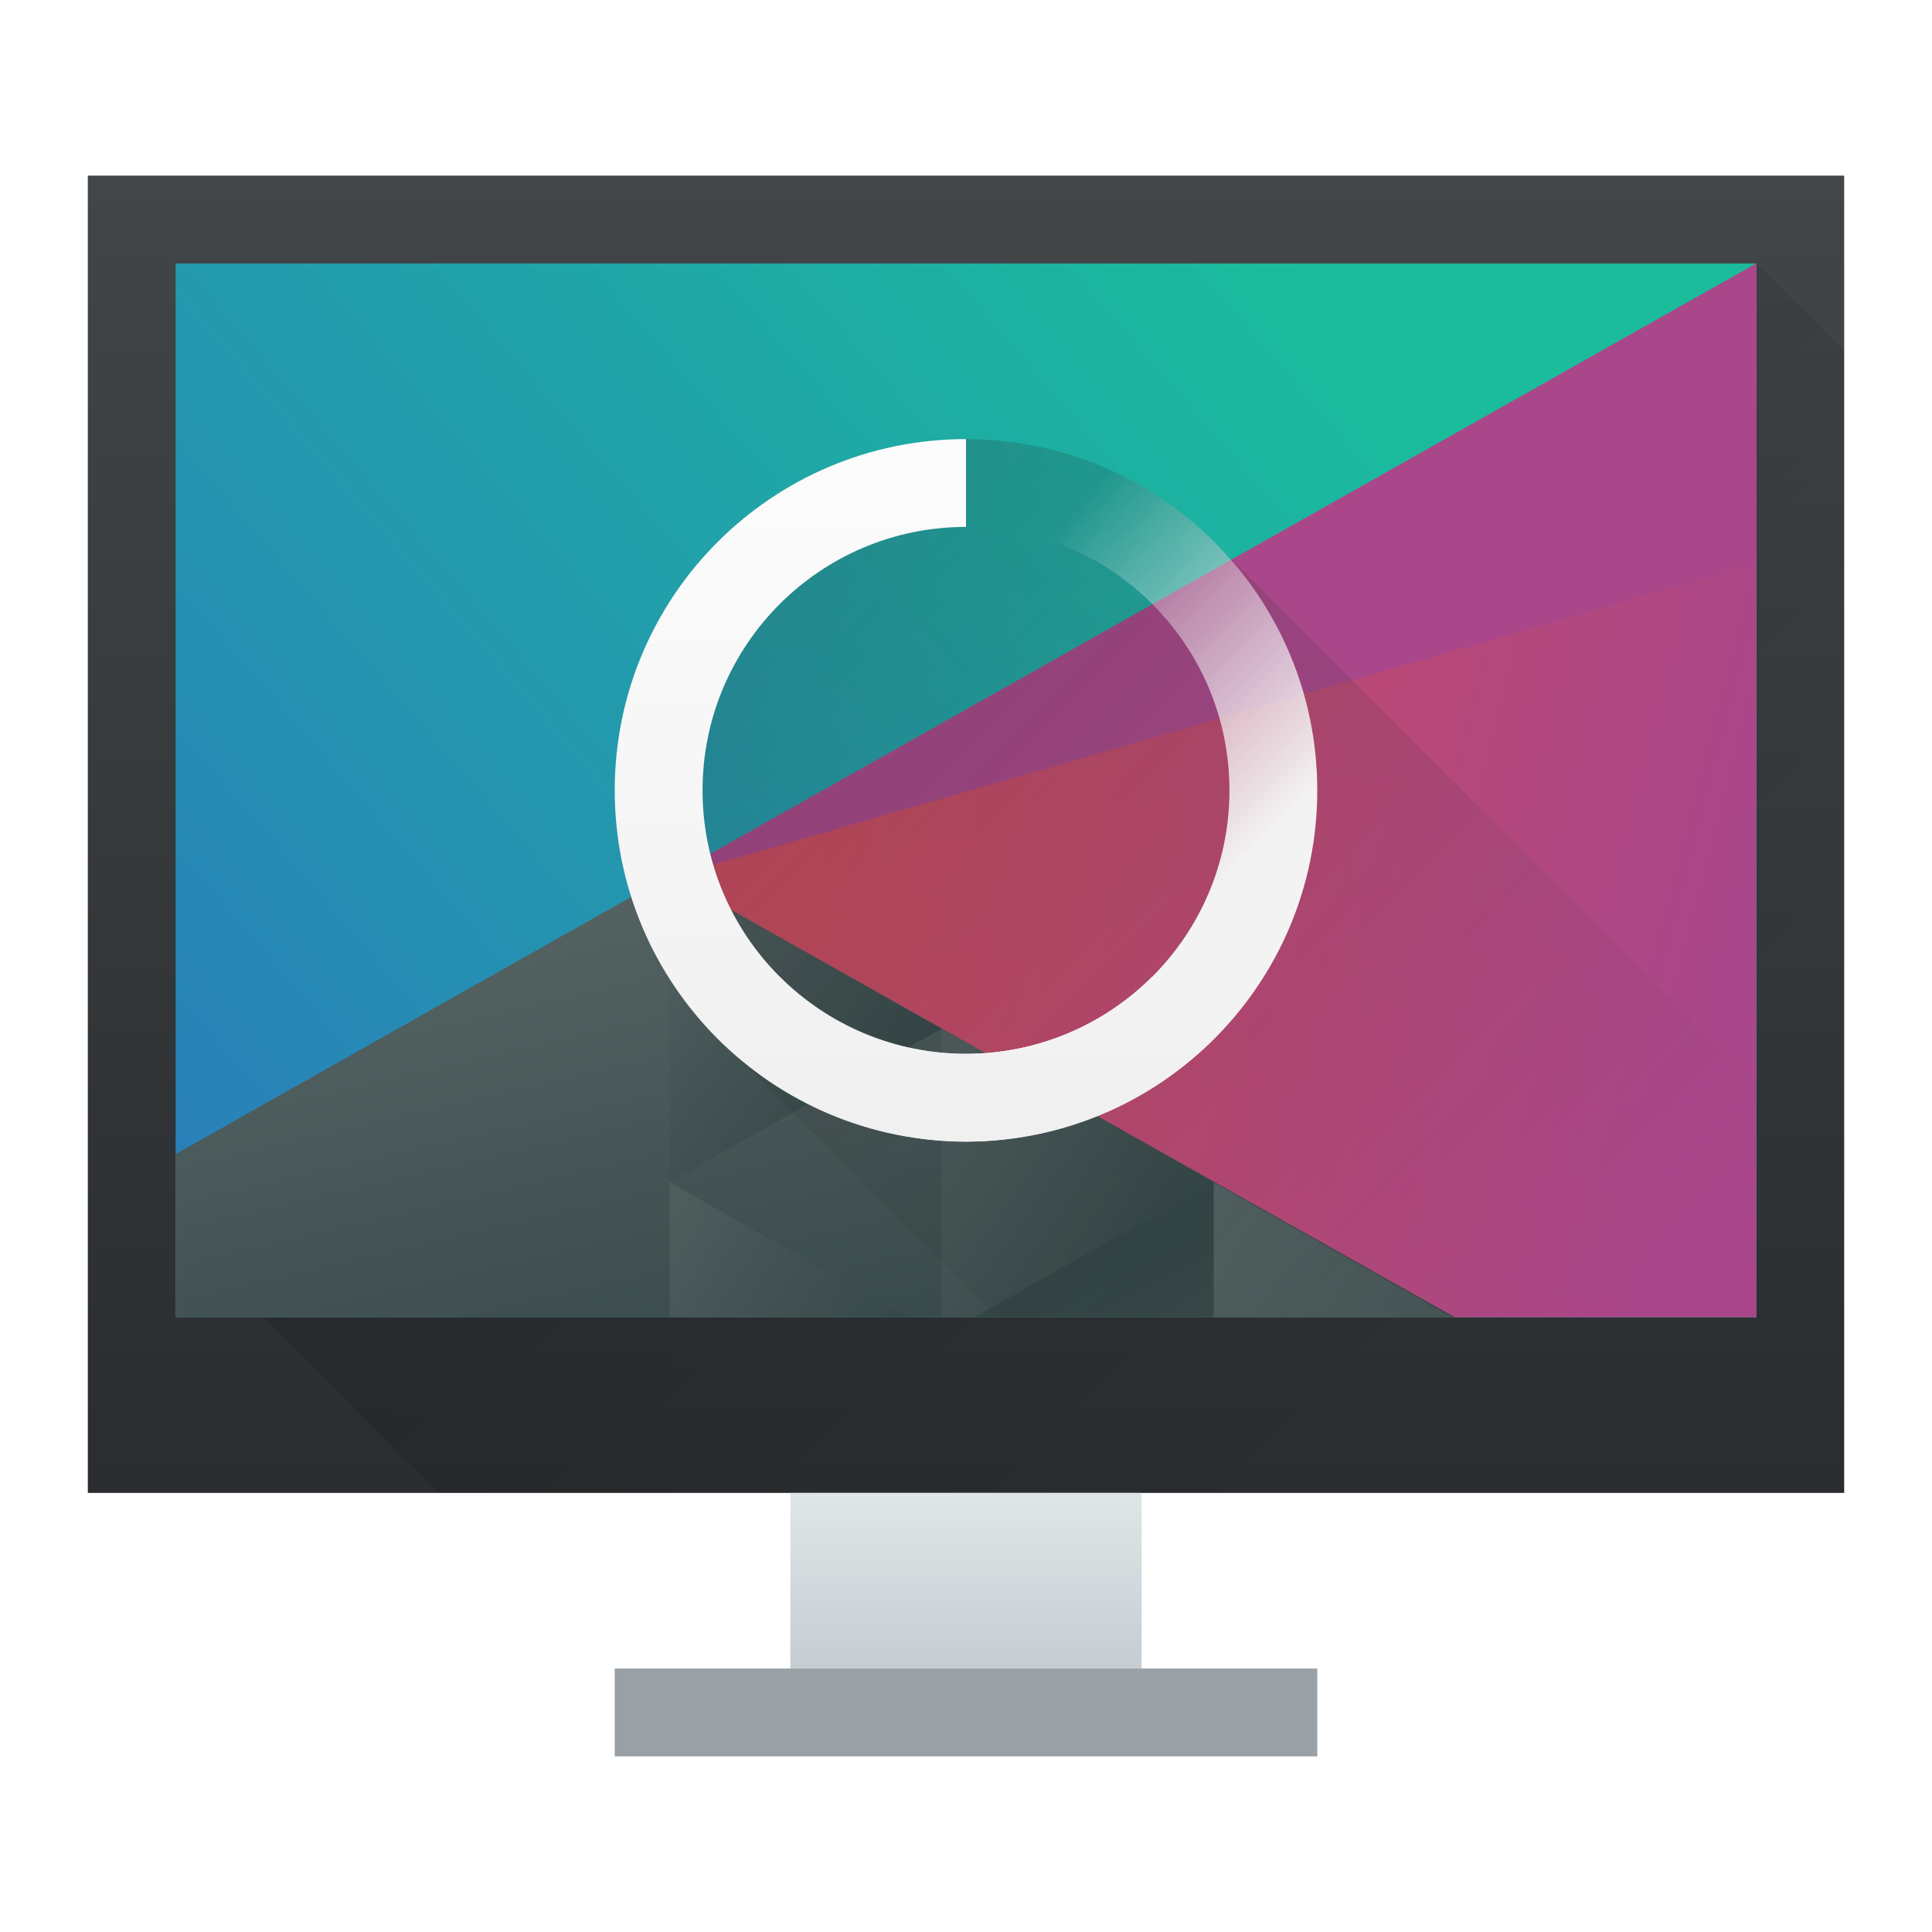
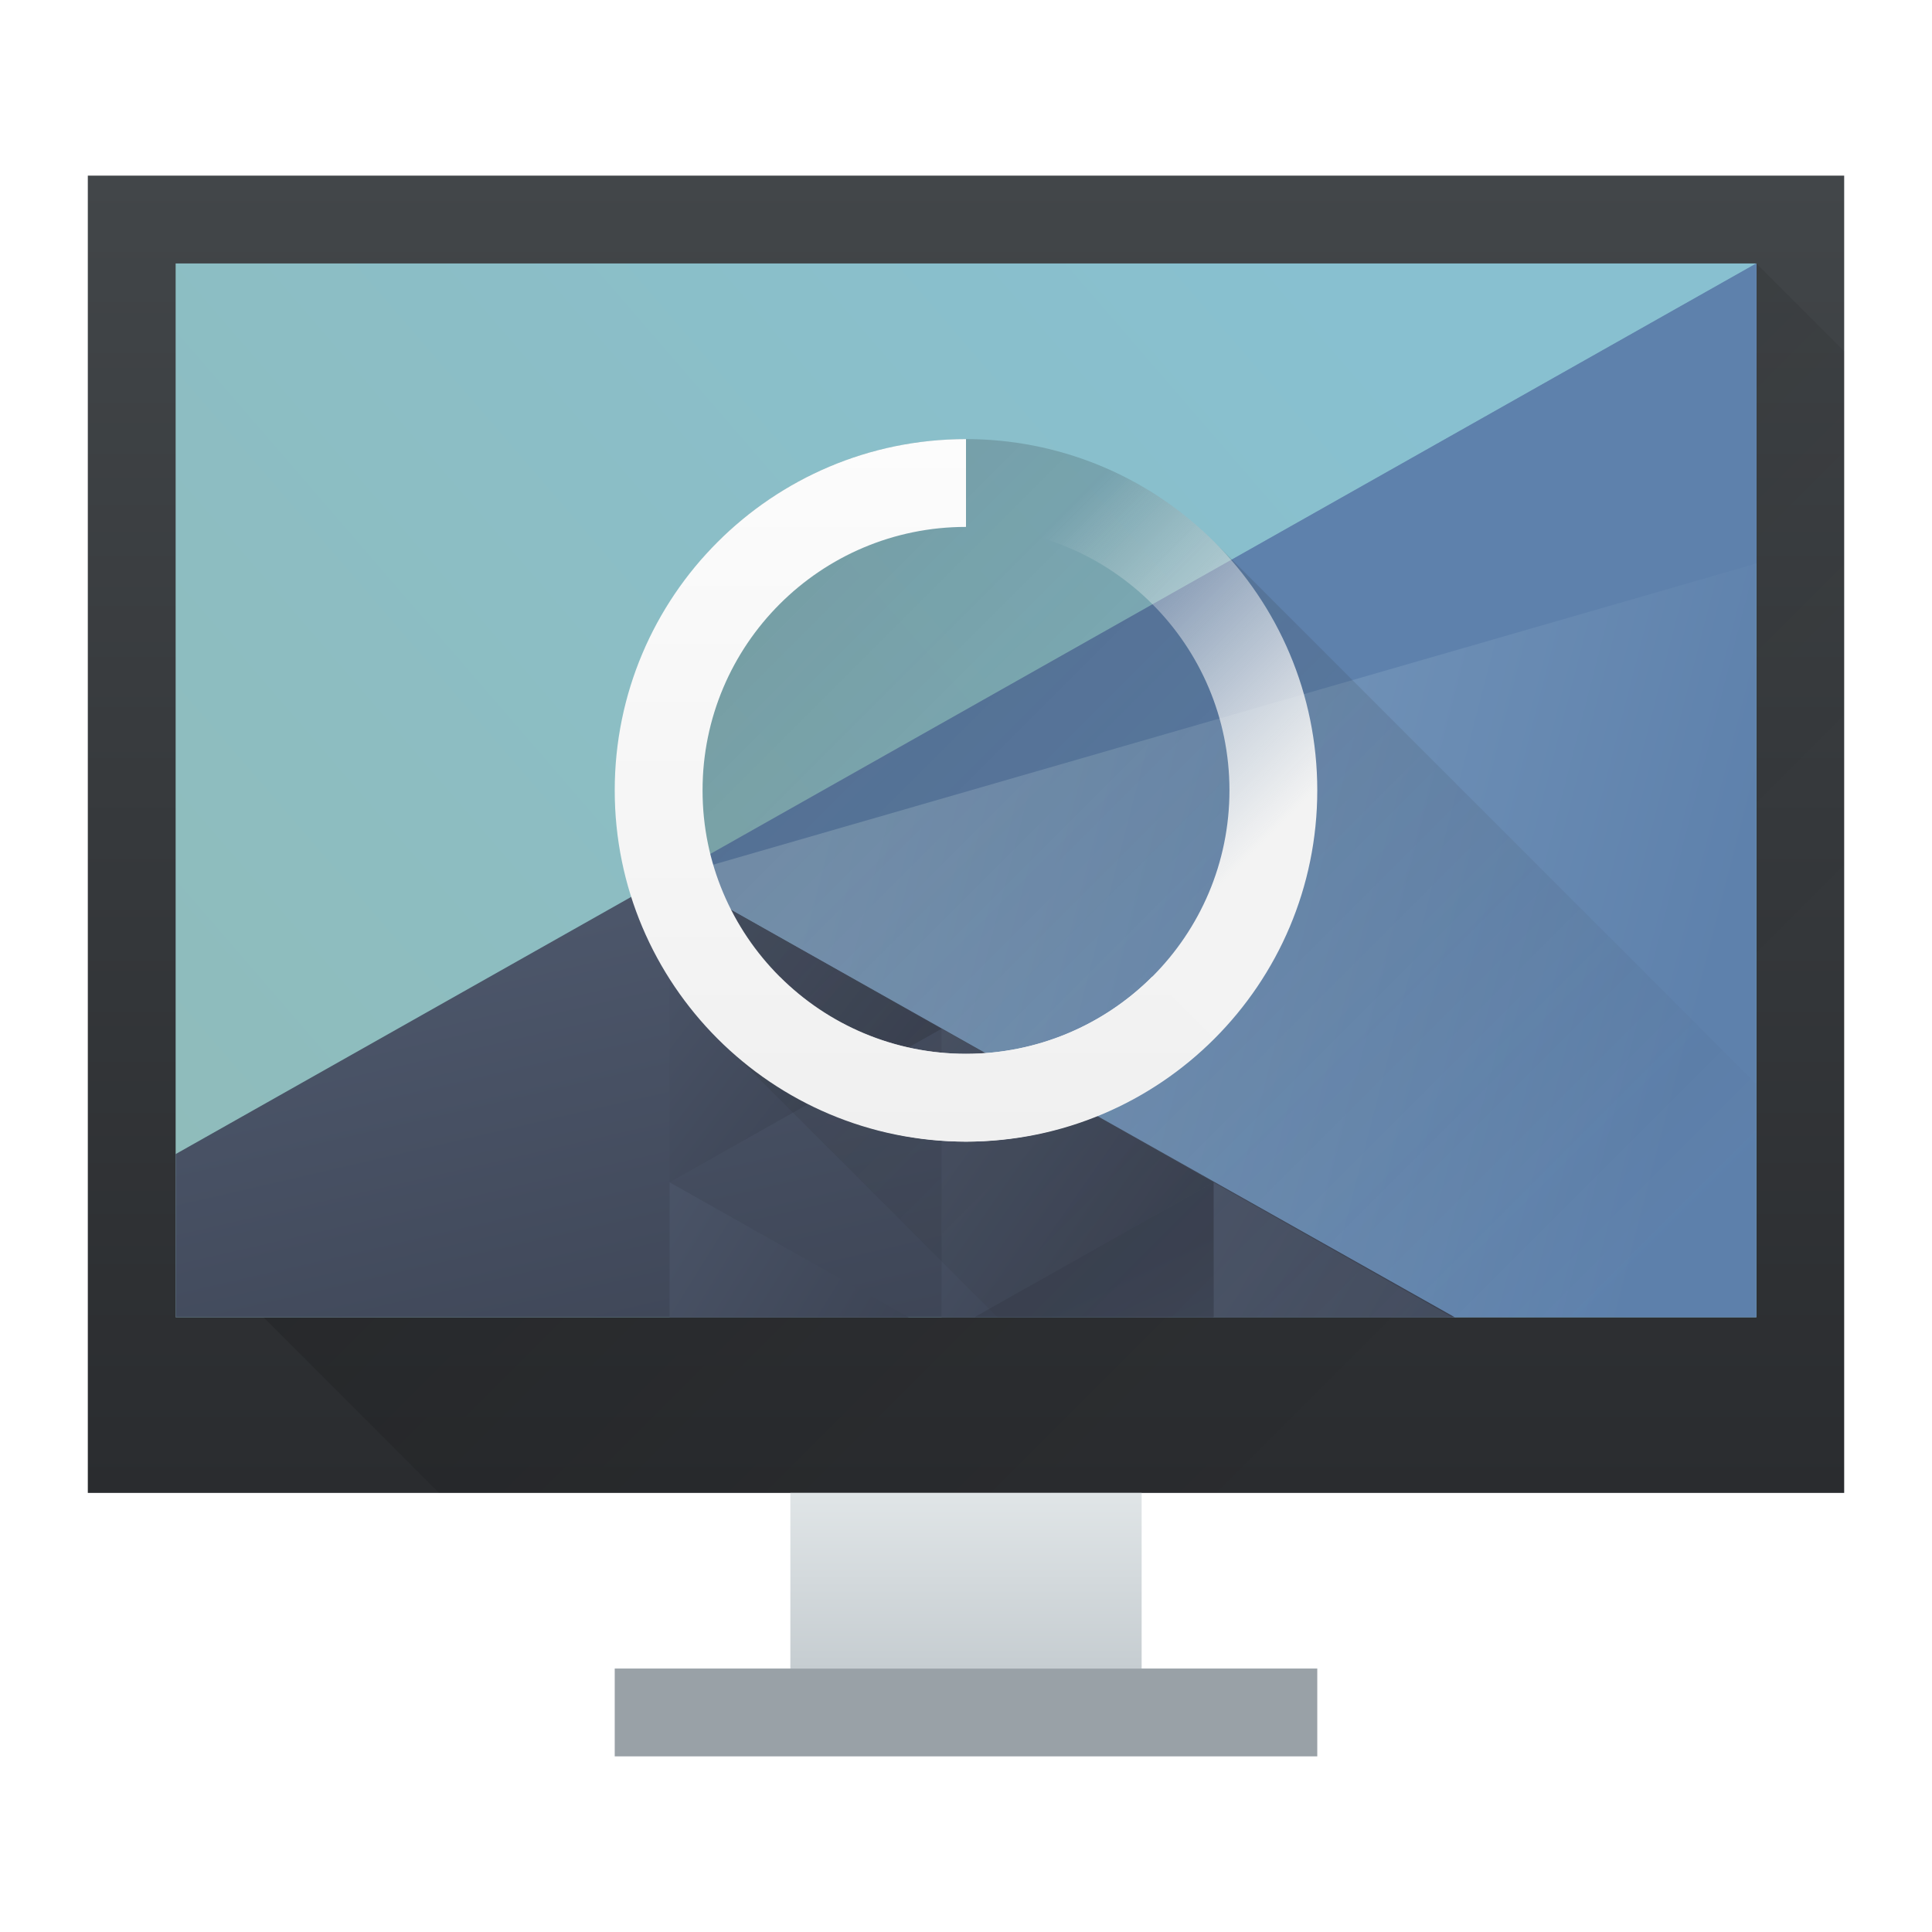
<svg xmlns="http://www.w3.org/2000/svg" xmlns:xlink="http://www.w3.org/1999/xlink" height="22" viewBox="0 0 22 22" width="22">
  <linearGradient id="a" gradientUnits="userSpaceOnUse" x1="7" x2="7" y1="13" y2="5">
    <stop offset="0" stop-color="#f0f0f0" />
    <stop offset="1" stop-color="#fcfcfc" />
  </linearGradient>
  <linearGradient id="b" gradientTransform="matrix(-.9999545 0 0 1 21.91968 0)" gradientUnits="userSpaceOnUse" x1="8.92" x2="11.92" y1="11" y2="8">
    <stop offset="0" stop-color="#f3f3f3" />
    <stop offset="1" stop-color="#fcfcfc" stop-opacity="0" />
  </linearGradient>
  <linearGradient id="c" gradientUnits="userSpaceOnUse" x1="8" x2="18" y1="5" y2="15">
    <stop offset="0" stop-color="#292c2f" />
    <stop offset="1" stop-color="#292c2f" stop-opacity=".031" />
  </linearGradient>
  <linearGradient id="d" gradientTransform="matrix(.3906249 0 0 .3437499 -148.5982 -170.5555)" gradientUnits="userSpaceOnUse" x1="418.17" x2="384.571" y1="503.079" y2="531.458">
-     <stop offset="0" stop-color="#1abc9c" />
-     <stop offset="1" stop-color="#2980b9" />
+     <stop offset="0" stop-color="#88c0d0" />
+     <stop offset="1" stop-color="#8fbcbb" />
  </linearGradient>
  <linearGradient id="e" gradientTransform="matrix(.3906249 0 0 .3437499 -148.5982 -170.5555)" gradientUnits="userSpaceOnUse" x1="404.045" x2="430.736" y1="521.633" y2="528.35">
-     <stop offset="0" stop-color="#cc4a5e" />
-     <stop offset="1" stop-color="#aa478a" />
+     <stop offset="0" stop-color="#81a1c1" />
+     <stop offset="1" stop-color="#5e81ac" />
  </linearGradient>
  <linearGradient id="f" gradientTransform="matrix(.3906249 0 0 .3437499 -148.5982 -170.5555)" gradientUnits="userSpaceOnUse" x1="398.092" x2="394.003" xlink:href="#g" y1="542.224" y2="524.9" />
  <linearGradient id="g">
-     <stop offset="0" stop-color="#334545" />
-     <stop offset="1" stop-color="#536161" />
+     <stop offset="0" stop-color="#3b4252" />
+     <stop offset="1" stop-color="#4c566a" />
  </linearGradient>
  <linearGradient id="h" gradientTransform="matrix(-.3906248 0 0 .3437498 179.1919 -184.3055)" gradientUnits="userSpaceOnUse" x1="431.571" x2="439.571" xlink:href="#g" y1="568.798" y2="562.798" />
  <linearGradient id="i" gradientTransform="matrix(-.3906249 0 0 .3437499 179.1919 -184.3055)" gradientUnits="userSpaceOnUse" x1="406.537" x2="423.32" xlink:href="#g" y1="581.87" y2="572.678" />
  <linearGradient id="j" gradientTransform="matrix(-.3906249 0 0 .3437499 179.1919 -184.3055)" gradientUnits="userSpaceOnUse" x1="423.054" x2="431.225" xlink:href="#g" y1="572.334" y2="566.766" />
  <linearGradient id="k" gradientTransform="matrix(-.3906249 0 0 .3437499 179.1919 -184.3055)" gradientUnits="userSpaceOnUse" x1="431.313" x2="440.632" xlink:href="#g" y1="577.102" y2="571.445" />
  <linearGradient id="l" gradientTransform="matrix(-.3906249 0 0 .3437499 179.1919 -184.3055)" gradientUnits="userSpaceOnUse" x1="430.567" x2="423.75" xlink:href="#g" y1="577.362" y2="591.328" />
  <linearGradient id="m" gradientTransform="matrix(.6250013 0 0 .789475 -241.2327 -408.3675)" gradientUnits="userSpaceOnUse" x2="0" y1="538.798" y2="519.798">
    <stop offset="0" stop-color="#2a2c2f" />
    <stop offset="1" stop-color="#424649" />
  </linearGradient>
  <linearGradient id="n" gradientTransform="matrix(.6666666 0 0 .5 -256.0477 -252.399)" gradientUnits="userSpaceOnUse" x2="0" y1="542.798" y2="538.798">
    <stop offset="0" stop-color="#c6cdd1" />
    <stop offset="1" stop-color="#e0e5e7" />
  </linearGradient>
  <linearGradient id="o" gradientUnits="userSpaceOnUse" x1="6.786" x2="17.714" y1="3.286" y2="14.214">
    <stop offset="0" />
    <stop offset="1" stop-opacity="0" />
  </linearGradient>
  <path d="m1 2h20v15h-20z" fill="url(#m)" stroke-width=".638" />
  <path d="m9 17h4v2h-4z" fill="url(#n)" stroke-width=".577" />
  <path d="m7 19h8v1h-8z" fill="#99a1a7" stroke-width=".816" />
  <path d="m2 14 3 3h16v-13l-1-1z" fill="url(#o)" fill-rule="evenodd" opacity=".2" stroke-width=".643" />
  <g transform="matrix(.96 0 0 1.066667 .440004 .199995)">
    <path d="m1.625 2.625v11.25h18.75v-11.25z" fill="url(#d)" stroke-width=".625" />
    <g stroke-linecap="round" stroke-width="1.25">
      <path d="m20.375 2.625-12.904 6.556 9.239 4.694h3.665z" fill="url(#e)" />
      <path d="m7.484 9.156-5.859 2.977v1.742h15.173z" fill="url(#f)" />
      <path d="m10.71 10.795-3.226-1.639v3.278z" fill="url(#h)" />
      <path d="m13.936 12.434v1.441h2.836z" fill="url(#i)" />
      <path d="m10.71 10.795v3.08h.39l2.836-1.441z" fill="url(#j)" />
      <path d="m7.484 12.434v1.441h2.836z" fill="url(#k)" />
      <path d="m13.936 12.434-2.836 1.441h2.836z" fill="url(#l)" />
-       <path d="m7.471 9.181 12.904-6.556-0 3.203z" fill="#aa478a" />
+       <path d="m7.471 9.181 12.904-6.556-0 3.203z" fill="#5e81ac" />
    </g>
  </g>
  <path d="m11 5c-1.024-0-2.047.391-2.828 1.172-.06.06-.117.121-.172.184v5.285l3.359 3.359h8.641v-2.656l-6.172-6.172c-.781-.781-1.805-1.172-2.828-1.172z" fill="url(#c)" opacity=".25" />
  <g stroke-linejoin="round">
    <path d="m11 5c2.209 0 4 1.791 4 4 0 2.209-1.791 4-4 4-1.059-.004-2.073-.429-2.82-1.18l.699-.699c.562.563 1.325.879 2.121.879 1.657-0 3-1.343 3-3 0-1.657-1.343-3-3-3z" fill="url(#b)" stroke-width="2" />
    <path d="m11 5a4 4 0 0 0 -4 4 4 4 0 0 0 4 4 4 4 0 0 0 2.82-1.18l-.699-.699a3 3 0 0 1 -2.121.879 3 3 0 0 1 -3-3 3 3 0 0 1 3-3z" fill="url(#a)" stroke-width="2" />
  </g>
</svg>
